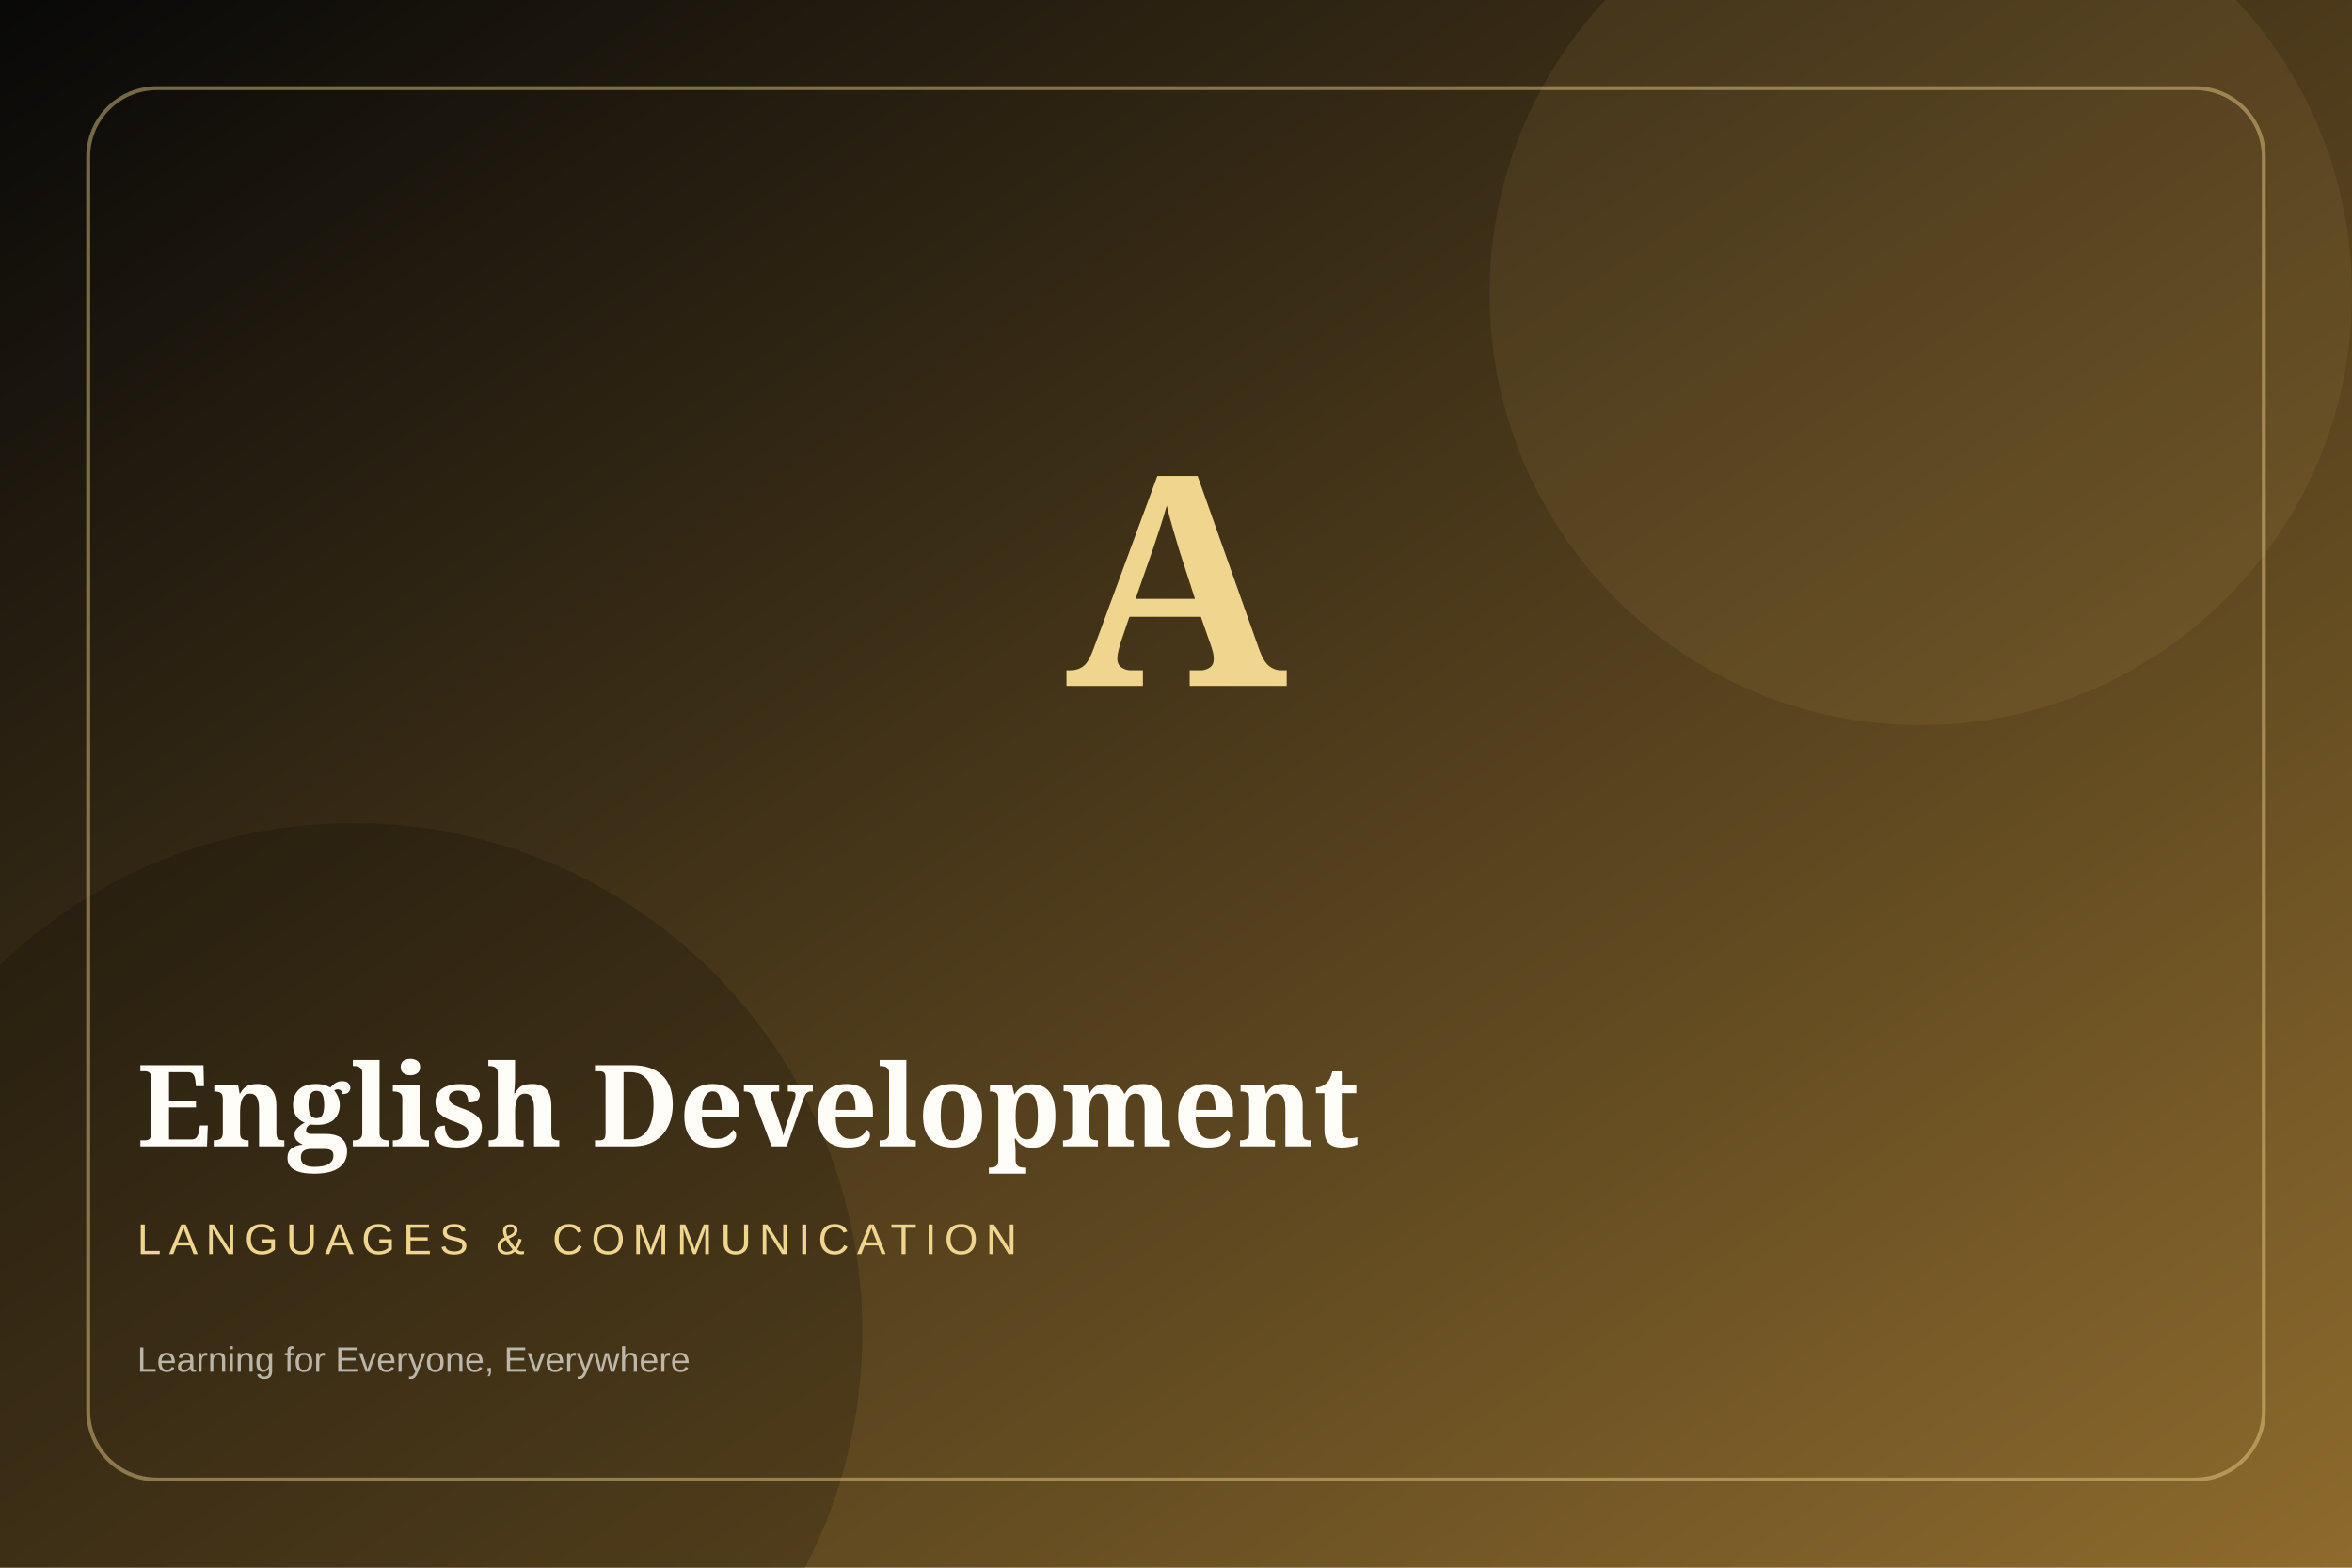
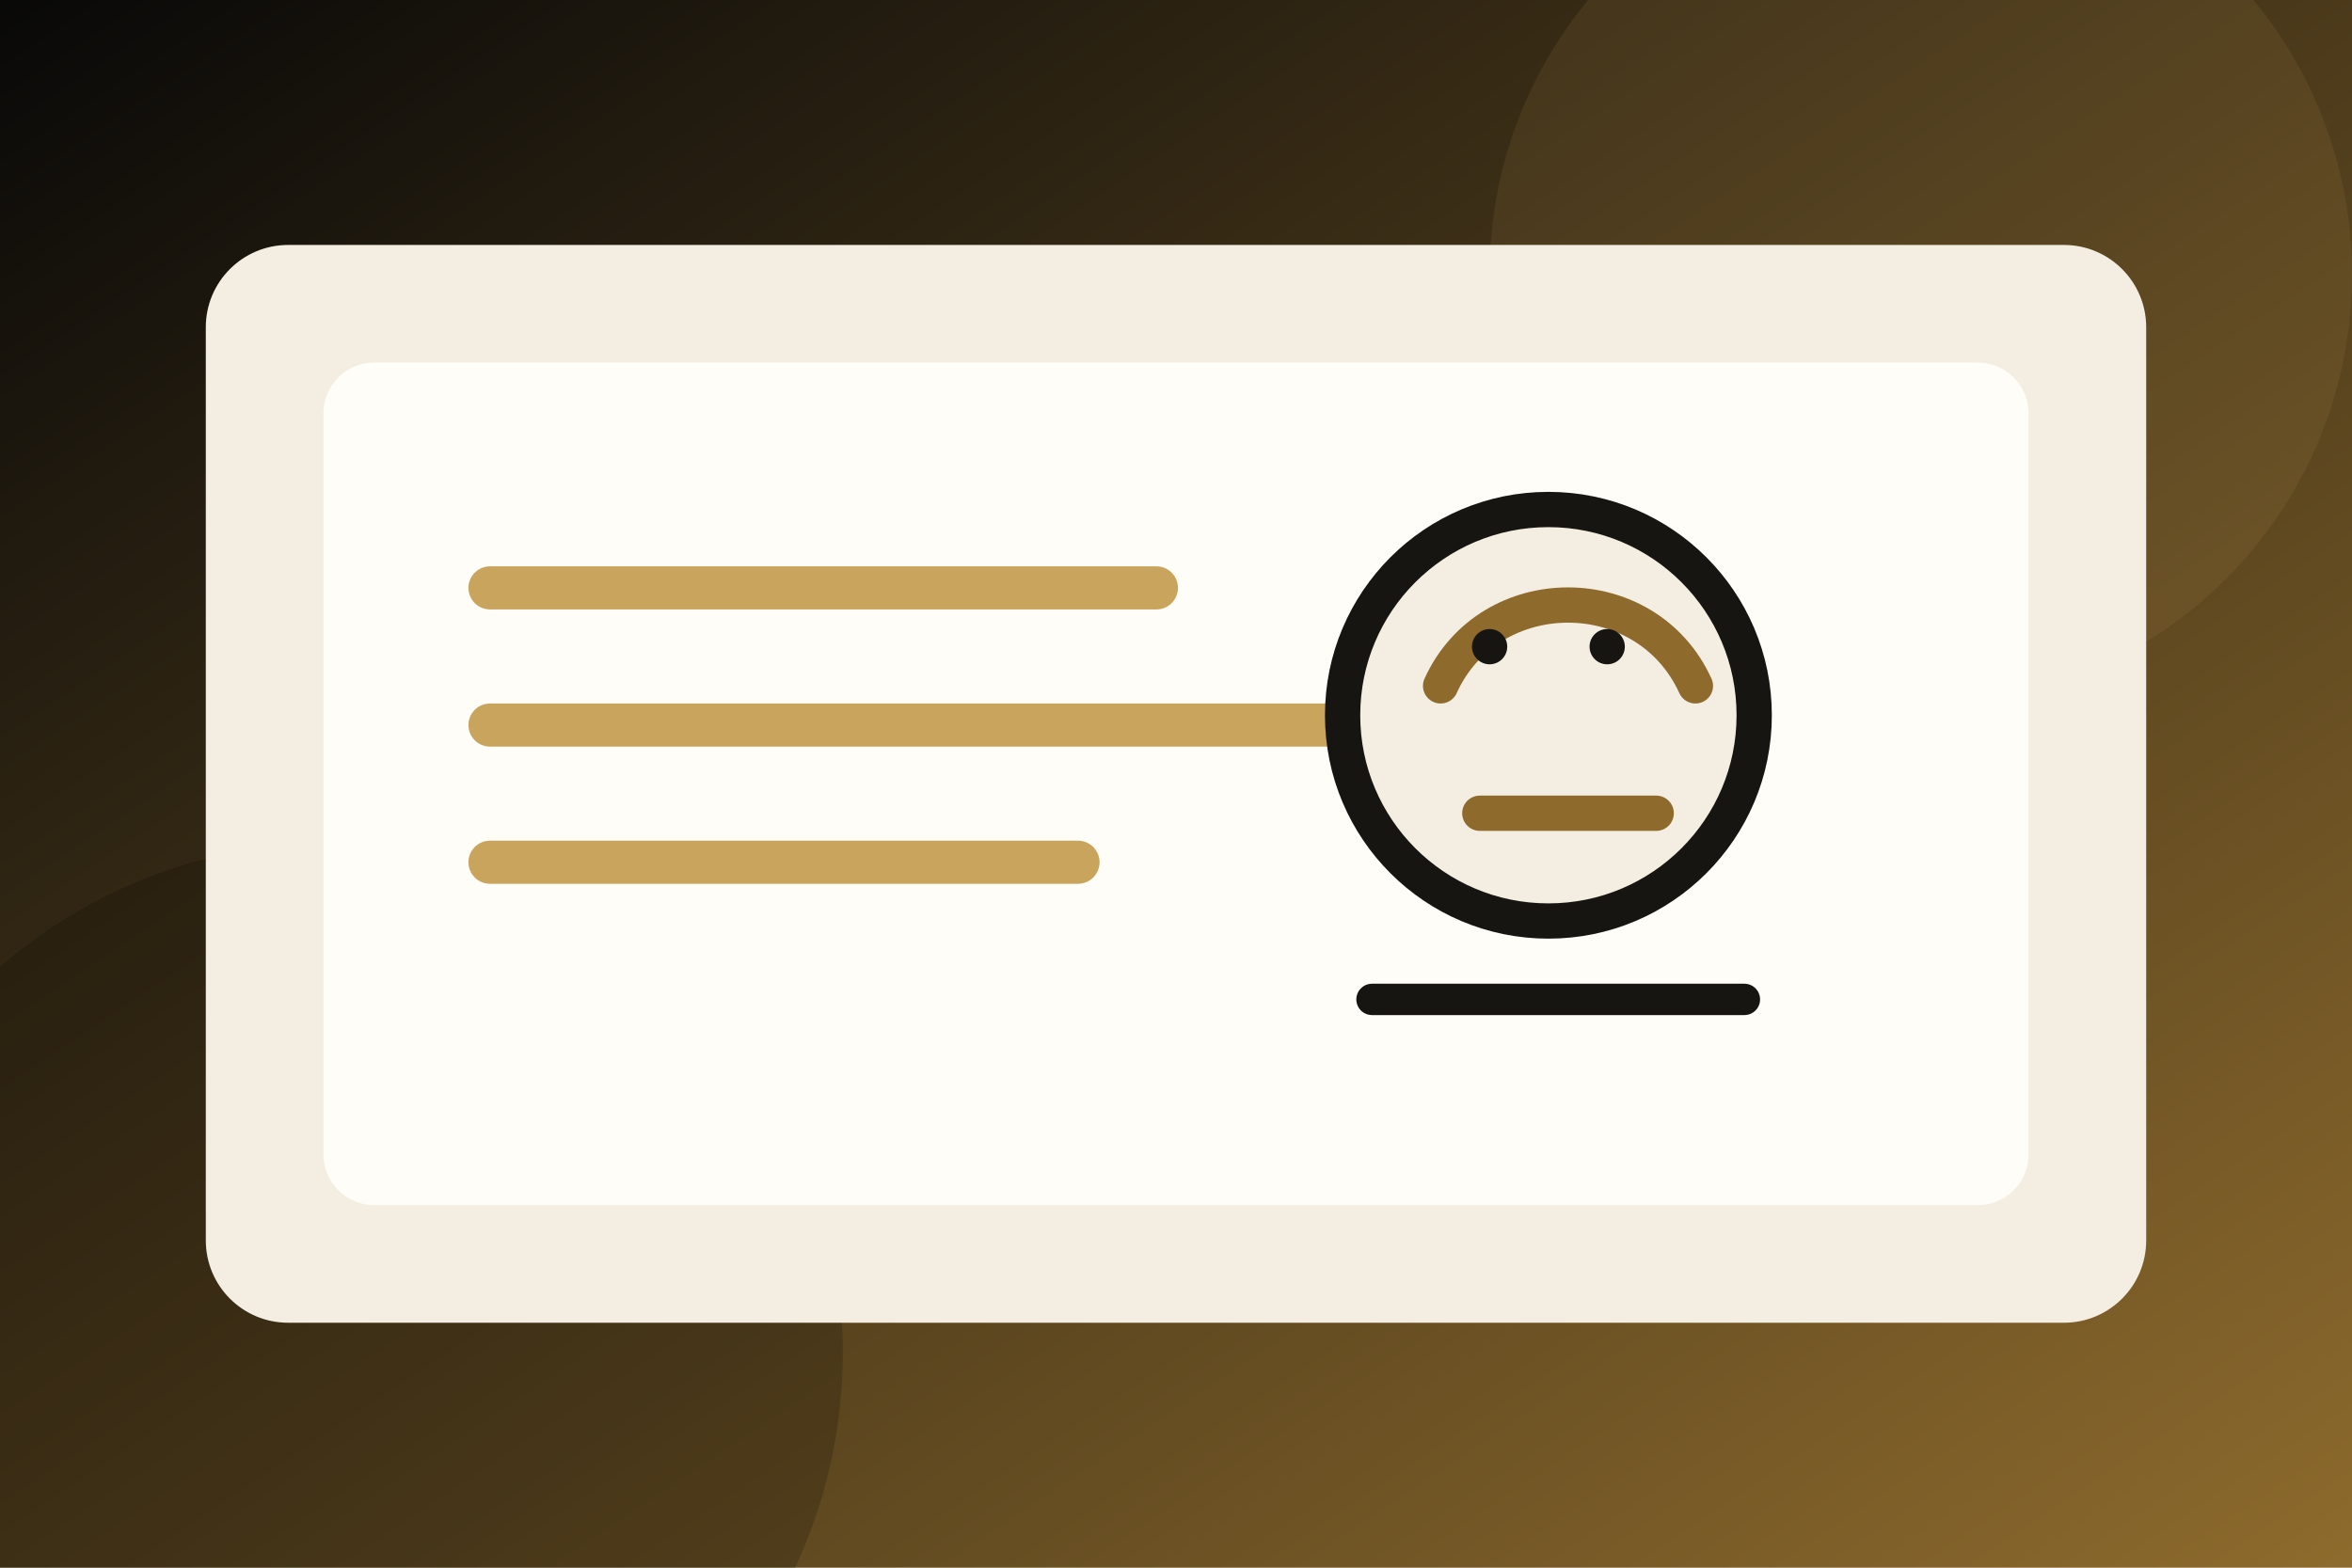
<svg xmlns="http://www.w3.org/2000/svg" viewBox="0 0 1200 800">
  <defs>
    <linearGradient id="g" x1="0" y1="0" x2="1" y2="1">
      <stop stop-color="#080808" />
      <stop offset="1" stop-color="#8e6b2d" />
    </linearGradient>
  </defs>
  <rect width="1200" height="800" fill="url(#g)" />
-   <circle cx="980" cy="150" r="220" fill="#c9a45c" opacity=".10" />
-   <circle cx="180" cy="680" r="260" fill="#000" opacity=".18" />
-   <rect x="45" y="45" width="1110" height="710" rx="35" fill="none" stroke="#f0d58e" stroke-opacity=".45" stroke-width="2" />
-   <text x="600" y="350" text-anchor="middle" fill="#f0d58e" font-family="Georgia,serif" font-size="150" font-weight="700">A</text>
-   <text x="70" y="585" fill="#fffdf8" font-family="Georgia,serif" font-size="58" font-weight="700">English Development</text>
-   <text x="70" y="640" fill="#f0d58e" font-family="Arial,sans-serif" font-size="22" letter-spacing="4">LANGUAGES &amp; COMMUNICATION</text>
-   <text x="70" y="700" fill="#fffdf8" opacity=".65" font-family="Arial,sans-serif" font-size="18">Learning for Everyone, Everywhere</text>
+   <circle cx="980" cy="140" r="220" fill="#c9a45c" opacity=".1" />
+   <circle cx="170" cy="690" r="260" fill="#000" opacity=".18" />
+   <rect x="105" y="125" width="990" height="550" rx="42" fill="#f4eee2" />
+   <rect x="165" y="185" width="870" height="430" rx="26" fill="#fffdf8" />
+   <path d="M250 300h340M250 370h450M250 440h300" stroke="#c9a45c" stroke-width="22" stroke-linecap="round" />
+   <circle cx="790" cy="365" r="105" fill="#f4eee2" stroke="#171512" stroke-width="18" />
+   <path d="M735 350c25-55 105-55 130 0M755 415h90" fill="none" stroke="#8e6b2d" stroke-width="18" stroke-linecap="round" />
+   <circle cx="760" cy="330" r="9" fill="#171512" />
+   <circle cx="820" cy="330" r="9" fill="#171512" />
+   <path d="M700 510h190" stroke="#171512" stroke-width="16" stroke-linecap="round" />
</svg>
